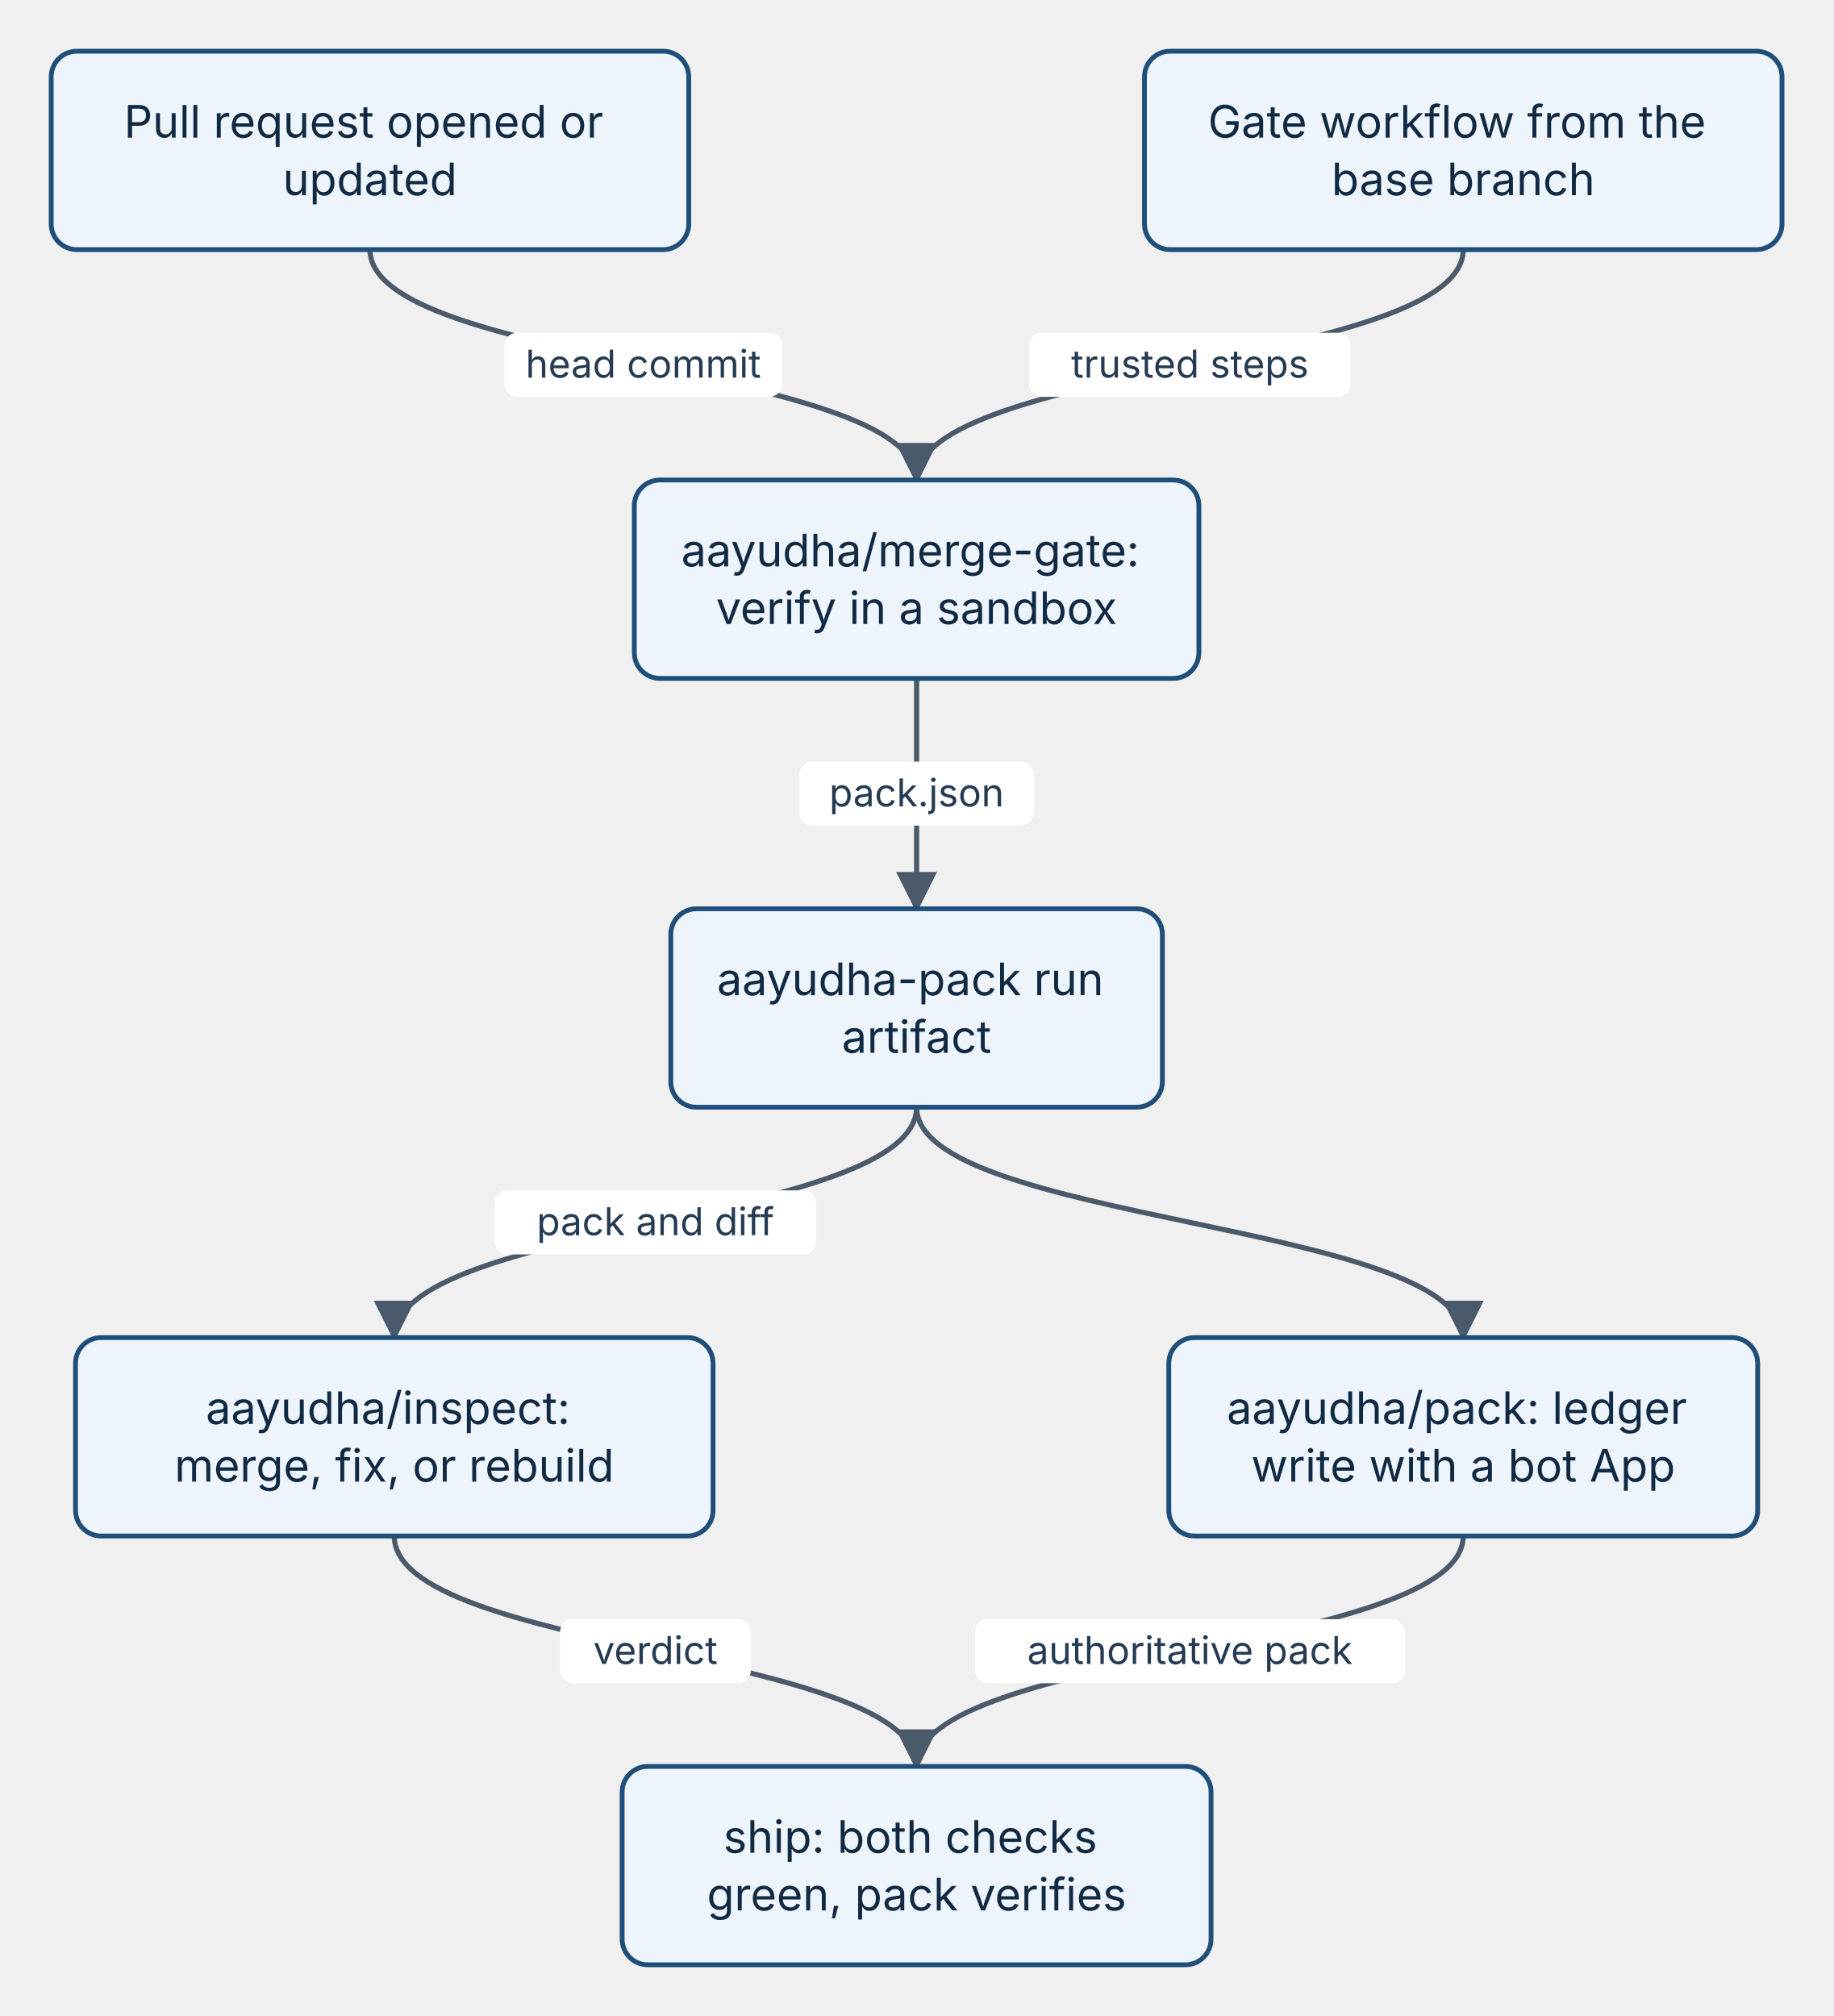
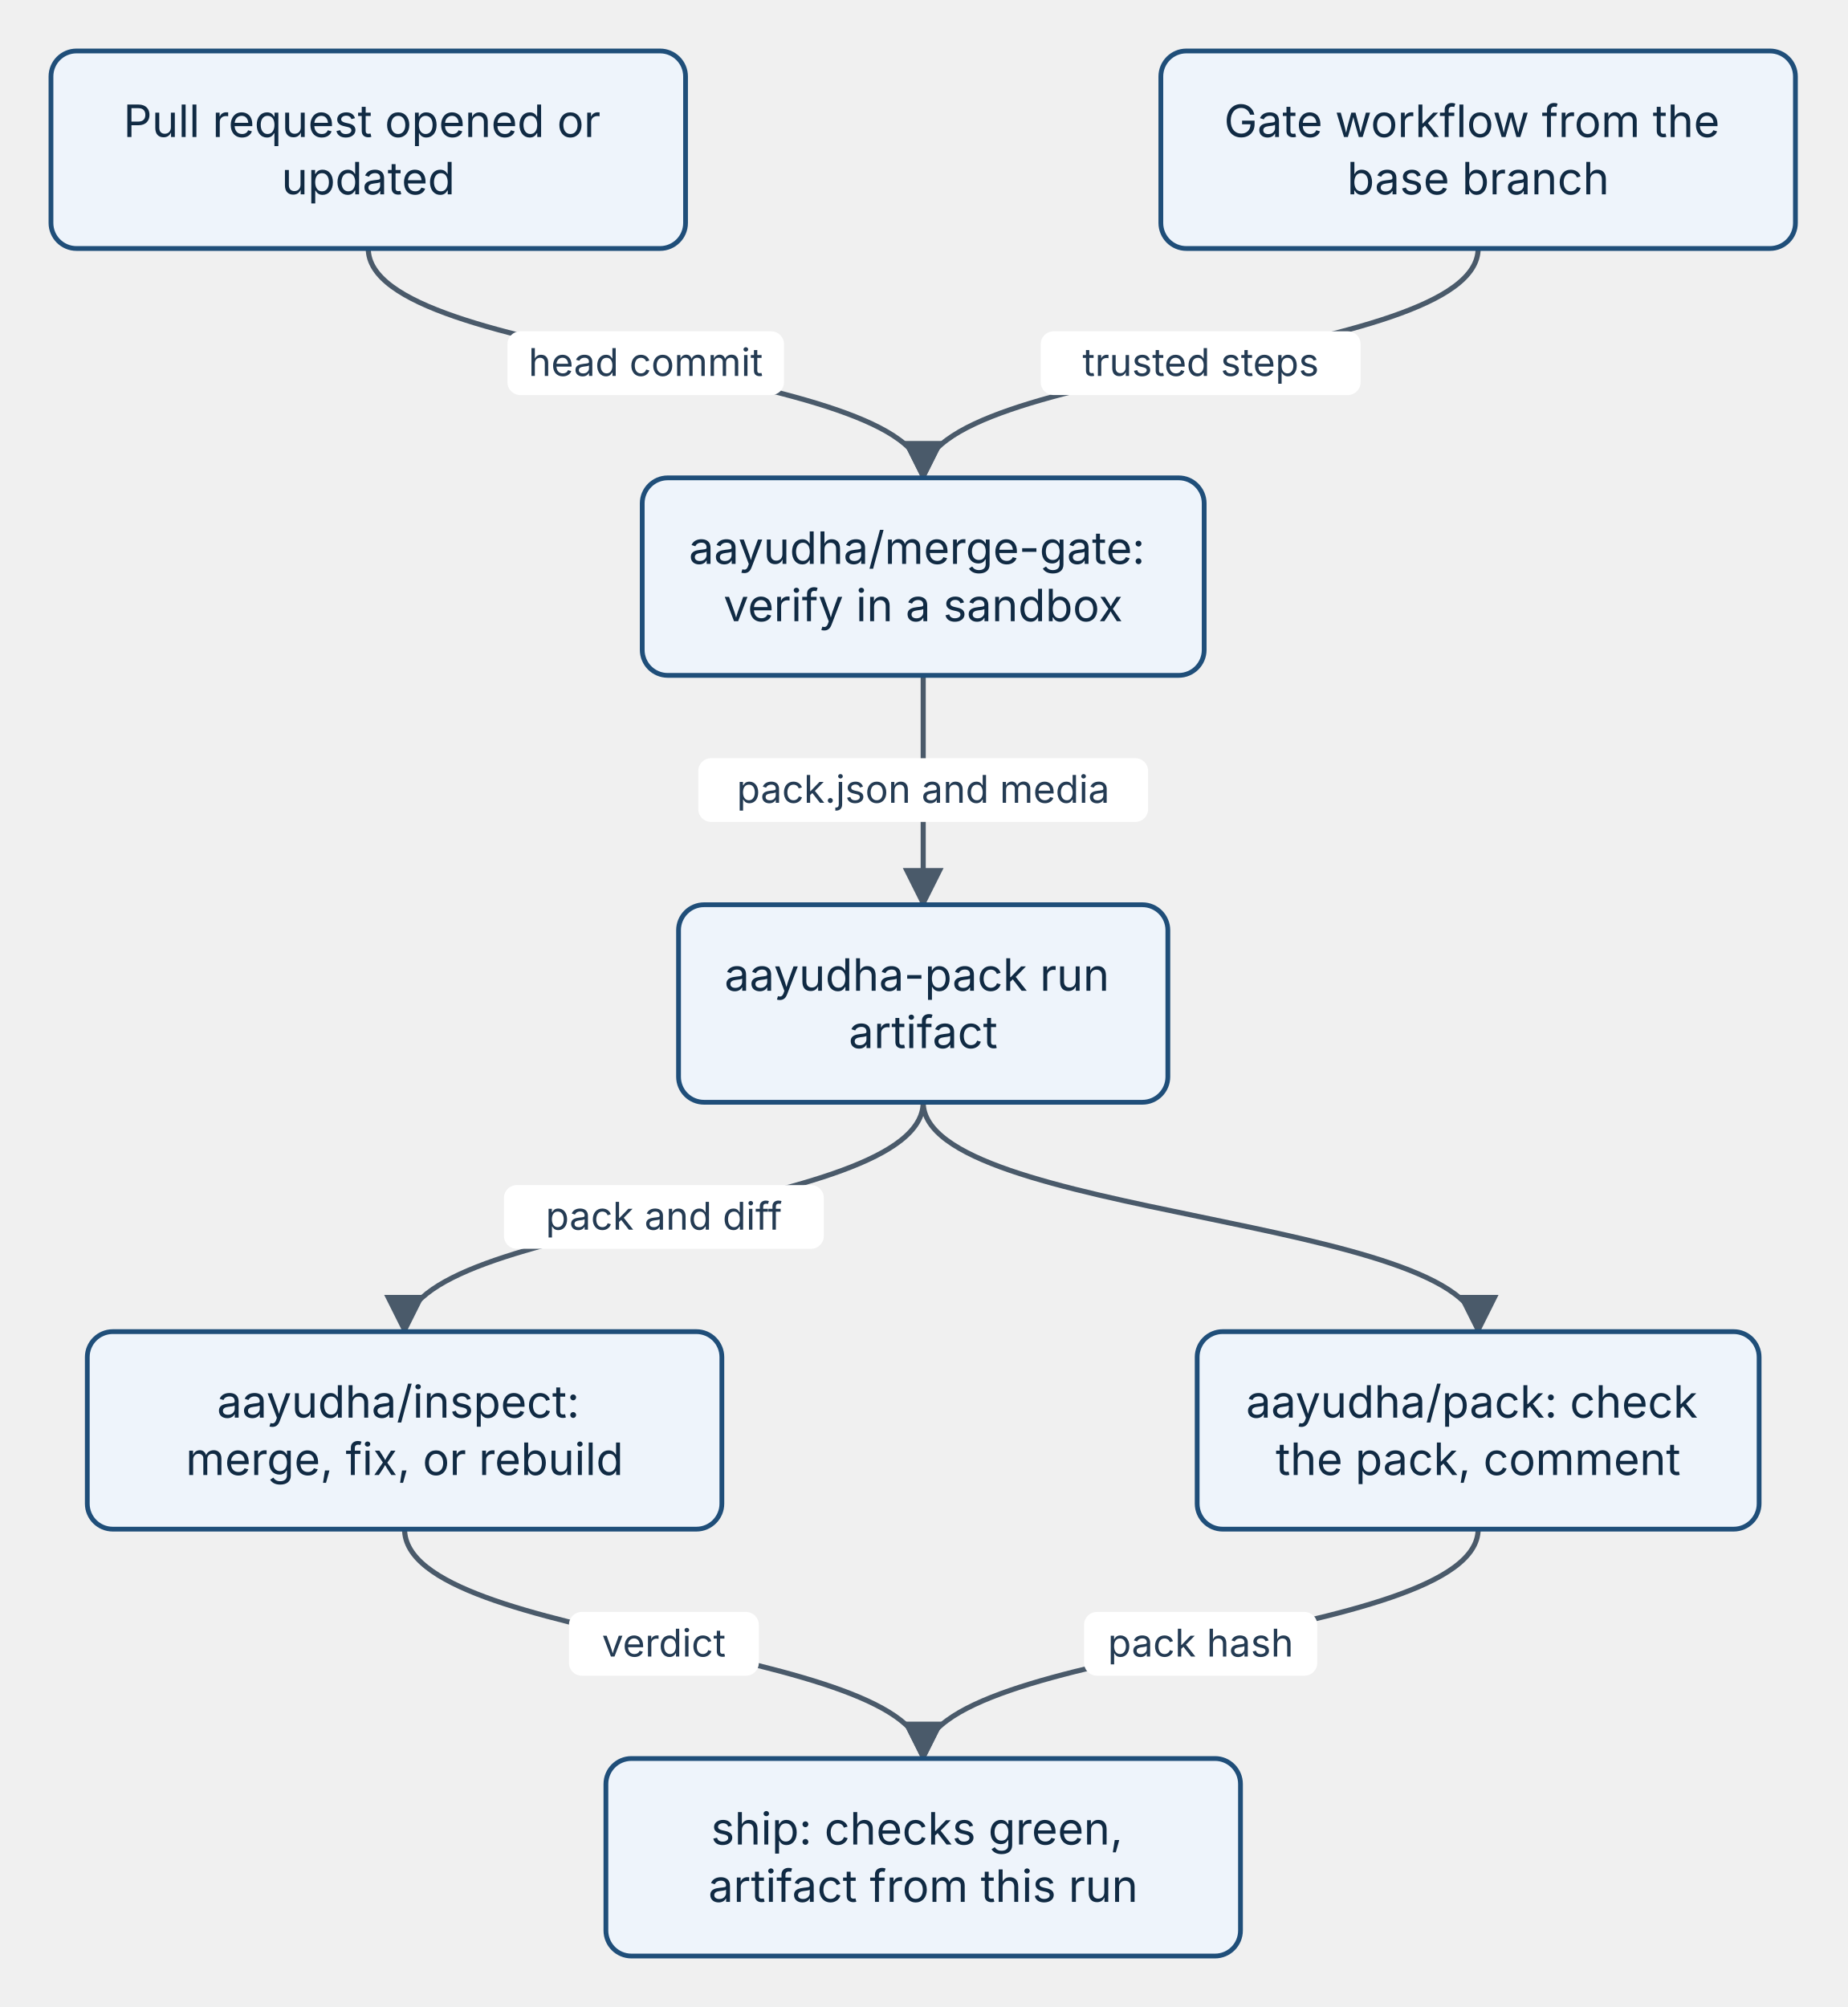
- <svg xmlns="http://www.w3.org/2000/svg" viewBox="0 0 573 630" width="573" height="630" role="img" aria-labelledby="how-merge-gate-title how-merge-gate-desc" font-family="system-ui, -apple-system, 'Segoe UI', sans-serif">
+ <svg xmlns="http://www.w3.org/2000/svg" viewBox="0 0 580 630" width="580" height="630" role="img" aria-labelledby="how-merge-gate-title how-merge-gate-desc" font-family="system-ui, -apple-system, 'Segoe UI', sans-serif">
  <defs>
    <marker id="how-merge-gate-arrow" viewBox="0 0 10 10" refX="9" refY="5" markerWidth="8" markerHeight="8" orient="auto-start-reverse">
      <path d="M0,0 L10,5 L0,10 z" fill="#4a5a6a" />
    </marker>
  </defs>
  <g class="edges">
    <g class="edge" data-from="pr" data-to="gate">
-       <path d="M115.6,78.0 C115.6,114.0 286.4,114.0 286.4,150.0" fill="none" stroke="#4a5a6a" stroke-width="1.6" marker-end="url(#how-merge-gate-arrow)" />
-       <rect x="157.6" y="104.0" width="86.8" height="20" rx="4" fill="#ffffff" />
-       <text x="201.0" y="118.0" text-anchor="middle" font-size="12" fill="#243b53">head commit</text>
+       <path d="M115.6,78.0 C115.6,114.0 289.8,114.0 289.8,150.0" fill="none" stroke="#4a5a6a" stroke-width="1.6" marker-end="url(#how-merge-gate-arrow)" />
+       <rect x="159.3" y="104.0" width="86.8" height="20" rx="4" fill="#ffffff" />
+       <text x="202.7" y="118.0" text-anchor="middle" font-size="12" fill="#243b53">head commit</text>
    </g>
    <g class="edge" data-from="wf" data-to="gate">
-       <path d="M457.2,78.0 C457.2,114.0 286.4,114.0 286.4,150.0" fill="none" stroke="#4a5a6a" stroke-width="1.6" marker-end="url(#how-merge-gate-arrow)" />
-       <rect x="321.6" y="104.0" width="100.4" height="20" rx="4" fill="#ffffff" />
-       <text x="371.8" y="118.0" text-anchor="middle" font-size="12" fill="#243b53">trusted steps</text>
+       <path d="M464.0,78.0 C464.0,114.0 289.8,114.0 289.8,150.0" fill="none" stroke="#4a5a6a" stroke-width="1.6" marker-end="url(#how-merge-gate-arrow)" />
+       <rect x="326.7" y="104.0" width="100.4" height="20" rx="4" fill="#ffffff" />
+       <text x="376.9" y="118.0" text-anchor="middle" font-size="12" fill="#243b53">trusted steps</text>
    </g>
    <g class="edge" data-from="gate" data-to="art">
-       <path d="M286.4,212.0 C286.4,248.0 286.4,248.0 286.4,284.0" fill="none" stroke="#4a5a6a" stroke-width="1.6" marker-end="url(#how-merge-gate-arrow)" />
-       <rect x="249.8" y="238.0" width="73.2" height="20" rx="4" fill="#ffffff" />
-       <text x="286.4" y="252.0" text-anchor="middle" font-size="12" fill="#243b53">pack.json</text>
+       <path d="M289.8,212.0 C289.8,248.0 289.8,248.0 289.8,284.0" fill="none" stroke="#4a5a6a" stroke-width="1.6" marker-end="url(#how-merge-gate-arrow)" />
+       <rect x="219.2" y="238.0" width="141.2" height="20" rx="4" fill="#ffffff" />
+       <text x="289.8" y="252.0" text-anchor="middle" font-size="12" fill="#243b53">pack.json and media</text>
    </g>
    <g class="edge" data-from="art" data-to="insp">
-       <path d="M286.4,346.0 C286.4,382.0 123.2,382.0 123.2,418.0" fill="none" stroke="#4a5a6a" stroke-width="1.6" marker-end="url(#how-merge-gate-arrow)" />
-       <rect x="154.6" y="372.0" width="100.4" height="20" rx="4" fill="#ffffff" />
-       <text x="204.8" y="386.0" text-anchor="middle" font-size="12" fill="#243b53">pack and diff</text>
+       <path d="M289.8,346.0 C289.8,382.0 127.0,382.0 127.0,418.0" fill="none" stroke="#4a5a6a" stroke-width="1.6" marker-end="url(#how-merge-gate-arrow)" />
+       <rect x="158.2" y="372.0" width="100.4" height="20" rx="4" fill="#ffffff" />
+       <text x="208.4" y="386.0" text-anchor="middle" font-size="12" fill="#243b53">pack and diff</text>
    </g>
    <g class="edge" data-from="art" data-to="pack">
-       <path d="M286.4,346.0 C286.4,382.0 457.2,382.0 457.2,418.0" fill="none" stroke="#4a5a6a" stroke-width="1.6" marker-end="url(#how-merge-gate-arrow)" />
+       <path d="M289.8,346.0 C289.8,382.0 464.0,382.0 464.0,418.0" fill="none" stroke="#4a5a6a" stroke-width="1.6" marker-end="url(#how-merge-gate-arrow)" />
    </g>
    <g class="edge" data-from="insp" data-to="ship">
-       <path d="M123.2,480.0 C123.2,516.0 286.4,516.0 286.4,552.0" fill="none" stroke="#4a5a6a" stroke-width="1.6" marker-end="url(#how-merge-gate-arrow)" />
-       <rect x="175.0" y="506.0" width="59.6" height="20" rx="4" fill="#ffffff" />
-       <text x="204.8" y="520.0" text-anchor="middle" font-size="12" fill="#243b53">verdict</text>
+       <path d="M127.0,480.0 C127.0,516.0 289.8,516.0 289.8,552.0" fill="none" stroke="#4a5a6a" stroke-width="1.6" marker-end="url(#how-merge-gate-arrow)" />
+       <rect x="178.6" y="506.0" width="59.6" height="20" rx="4" fill="#ffffff" />
+       <text x="208.4" y="520.0" text-anchor="middle" font-size="12" fill="#243b53">verdict</text>
    </g>
    <g class="edge" data-from="pack" data-to="ship">
-       <path d="M457.2,480.0 C457.2,516.0 286.4,516.0 286.4,552.0" fill="none" stroke="#4a5a6a" stroke-width="1.6" marker-end="url(#how-merge-gate-arrow)" />
-       <rect x="304.6" y="506.0" width="134.4" height="20" rx="4" fill="#ffffff" />
-       <text x="371.8" y="520.0" text-anchor="middle" font-size="12" fill="#243b53">authoritative pack</text>
+       <path d="M464.0,480.0 C464.0,516.0 289.8,516.0 289.8,552.0" fill="none" stroke="#4a5a6a" stroke-width="1.6" marker-end="url(#how-merge-gate-arrow)" />
+       <rect x="340.3" y="506.0" width="73.2" height="20" rx="4" fill="#ffffff" />
+       <text x="376.9" y="520.0" text-anchor="middle" font-size="12" fill="#243b53">pack hash</text>
    </g>
  </g>
  <g class="nodes">
    <g class="node" data-id="pr" transform="translate(16.0,16.0)">
      <rect width="199.2" height="62.0" rx="8" fill="#eef4fb" stroke="#1f4e79" stroke-width="1.5" />
      <text text-anchor="middle" font-size="14" fill="#102a43">
        <tspan x="99.6" y="27.0">Pull request opened or</tspan>
        <tspan x="99.6" y="45.0">updated</tspan>
      </text>
    </g>
-     <g class="node" data-id="wf" transform="translate(357.6,16.0)">
+     <g class="node" data-id="wf" transform="translate(364.4,16.0)">
      <rect width="199.2" height="62.0" rx="8" fill="#eef4fb" stroke="#1f4e79" stroke-width="1.5" />
      <text text-anchor="middle" font-size="14" fill="#102a43">
        <tspan x="99.6" y="27.0">Gate workflow from the</tspan>
        <tspan x="99.6" y="45.0">base branch</tspan>
      </text>
    </g>
-     <g class="node" data-id="gate" transform="translate(198.2,150.0)">
+     <g class="node" data-id="gate" transform="translate(201.6,150.0)">
      <rect width="176.4" height="62.0" rx="8" fill="#eef4fb" stroke="#1f4e79" stroke-width="1.5" />
      <text text-anchor="middle" font-size="14" fill="#102a43">
        <tspan x="88.2" y="27.0">aayudha/merge-gate:</tspan>
        <tspan x="88.2" y="45.0">verify in a sandbox</tspan>
      </text>
    </g>
-     <g class="node" data-id="art" transform="translate(209.6,284.0)">
+     <g class="node" data-id="art" transform="translate(213.0,284.0)">
      <rect width="153.6" height="62.0" rx="8" fill="#eef4fb" stroke="#1f4e79" stroke-width="1.5" />
      <text text-anchor="middle" font-size="14" fill="#102a43">
        <tspan x="76.8" y="27.0">aayudha-pack run</tspan>
        <tspan x="76.8" y="45.0">artifact</tspan>
      </text>
    </g>
-     <g class="node" data-id="insp" transform="translate(23.6,418.0)">
+     <g class="node" data-id="insp" transform="translate(27.4,418.0)">
      <rect width="199.2" height="62.0" rx="8" fill="#eef4fb" stroke="#1f4e79" stroke-width="1.5" />
      <text text-anchor="middle" font-size="14" fill="#102a43">
        <tspan x="99.6" y="27.0">aayudha/inspect:</tspan>
        <tspan x="99.6" y="45.0">merge, fix, or rebuild</tspan>
      </text>
    </g>
-     <g class="node" data-id="pack" transform="translate(365.2,418.0)">
-       <rect width="184.0" height="62.0" rx="8" fill="#eef4fb" stroke="#1f4e79" stroke-width="1.5" />
+     <g class="node" data-id="pack" transform="translate(375.8,418.0)">
+       <rect width="176.4" height="62.0" rx="8" fill="#eef4fb" stroke="#1f4e79" stroke-width="1.5" />
      <text text-anchor="middle" font-size="14" fill="#102a43">
-         <tspan x="92.0" y="27.0">aayudha/pack: ledger</tspan>
-         <tspan x="92.0" y="45.0">write with a bot App</tspan>
+         <tspan x="88.2" y="27.0">aayudha/pack: check</tspan>
+         <tspan x="88.2" y="45.0">the pack, comment</tspan>
      </text>
    </g>
-     <g class="node" data-id="ship" transform="translate(194.4,552.0)">
-       <rect width="184.0" height="62.0" rx="8" fill="#eef4fb" stroke="#1f4e79" stroke-width="1.5" />
+     <g class="node" data-id="ship" transform="translate(190.2,552.0)">
+       <rect width="199.2" height="62.0" rx="8" fill="#eef4fb" stroke="#1f4e79" stroke-width="1.5" />
      <text text-anchor="middle" font-size="14" fill="#102a43">
-         <tspan x="92.0" y="27.0">ship: both checks</tspan>
-         <tspan x="92.0" y="45.0">green, pack verifies</tspan>
+         <tspan x="99.6" y="27.0">ship: checks green,</tspan>
+         <tspan x="99.6" y="45.0">artifact from this run</tspan>
      </text>
    </g>
  </g>
</svg>
